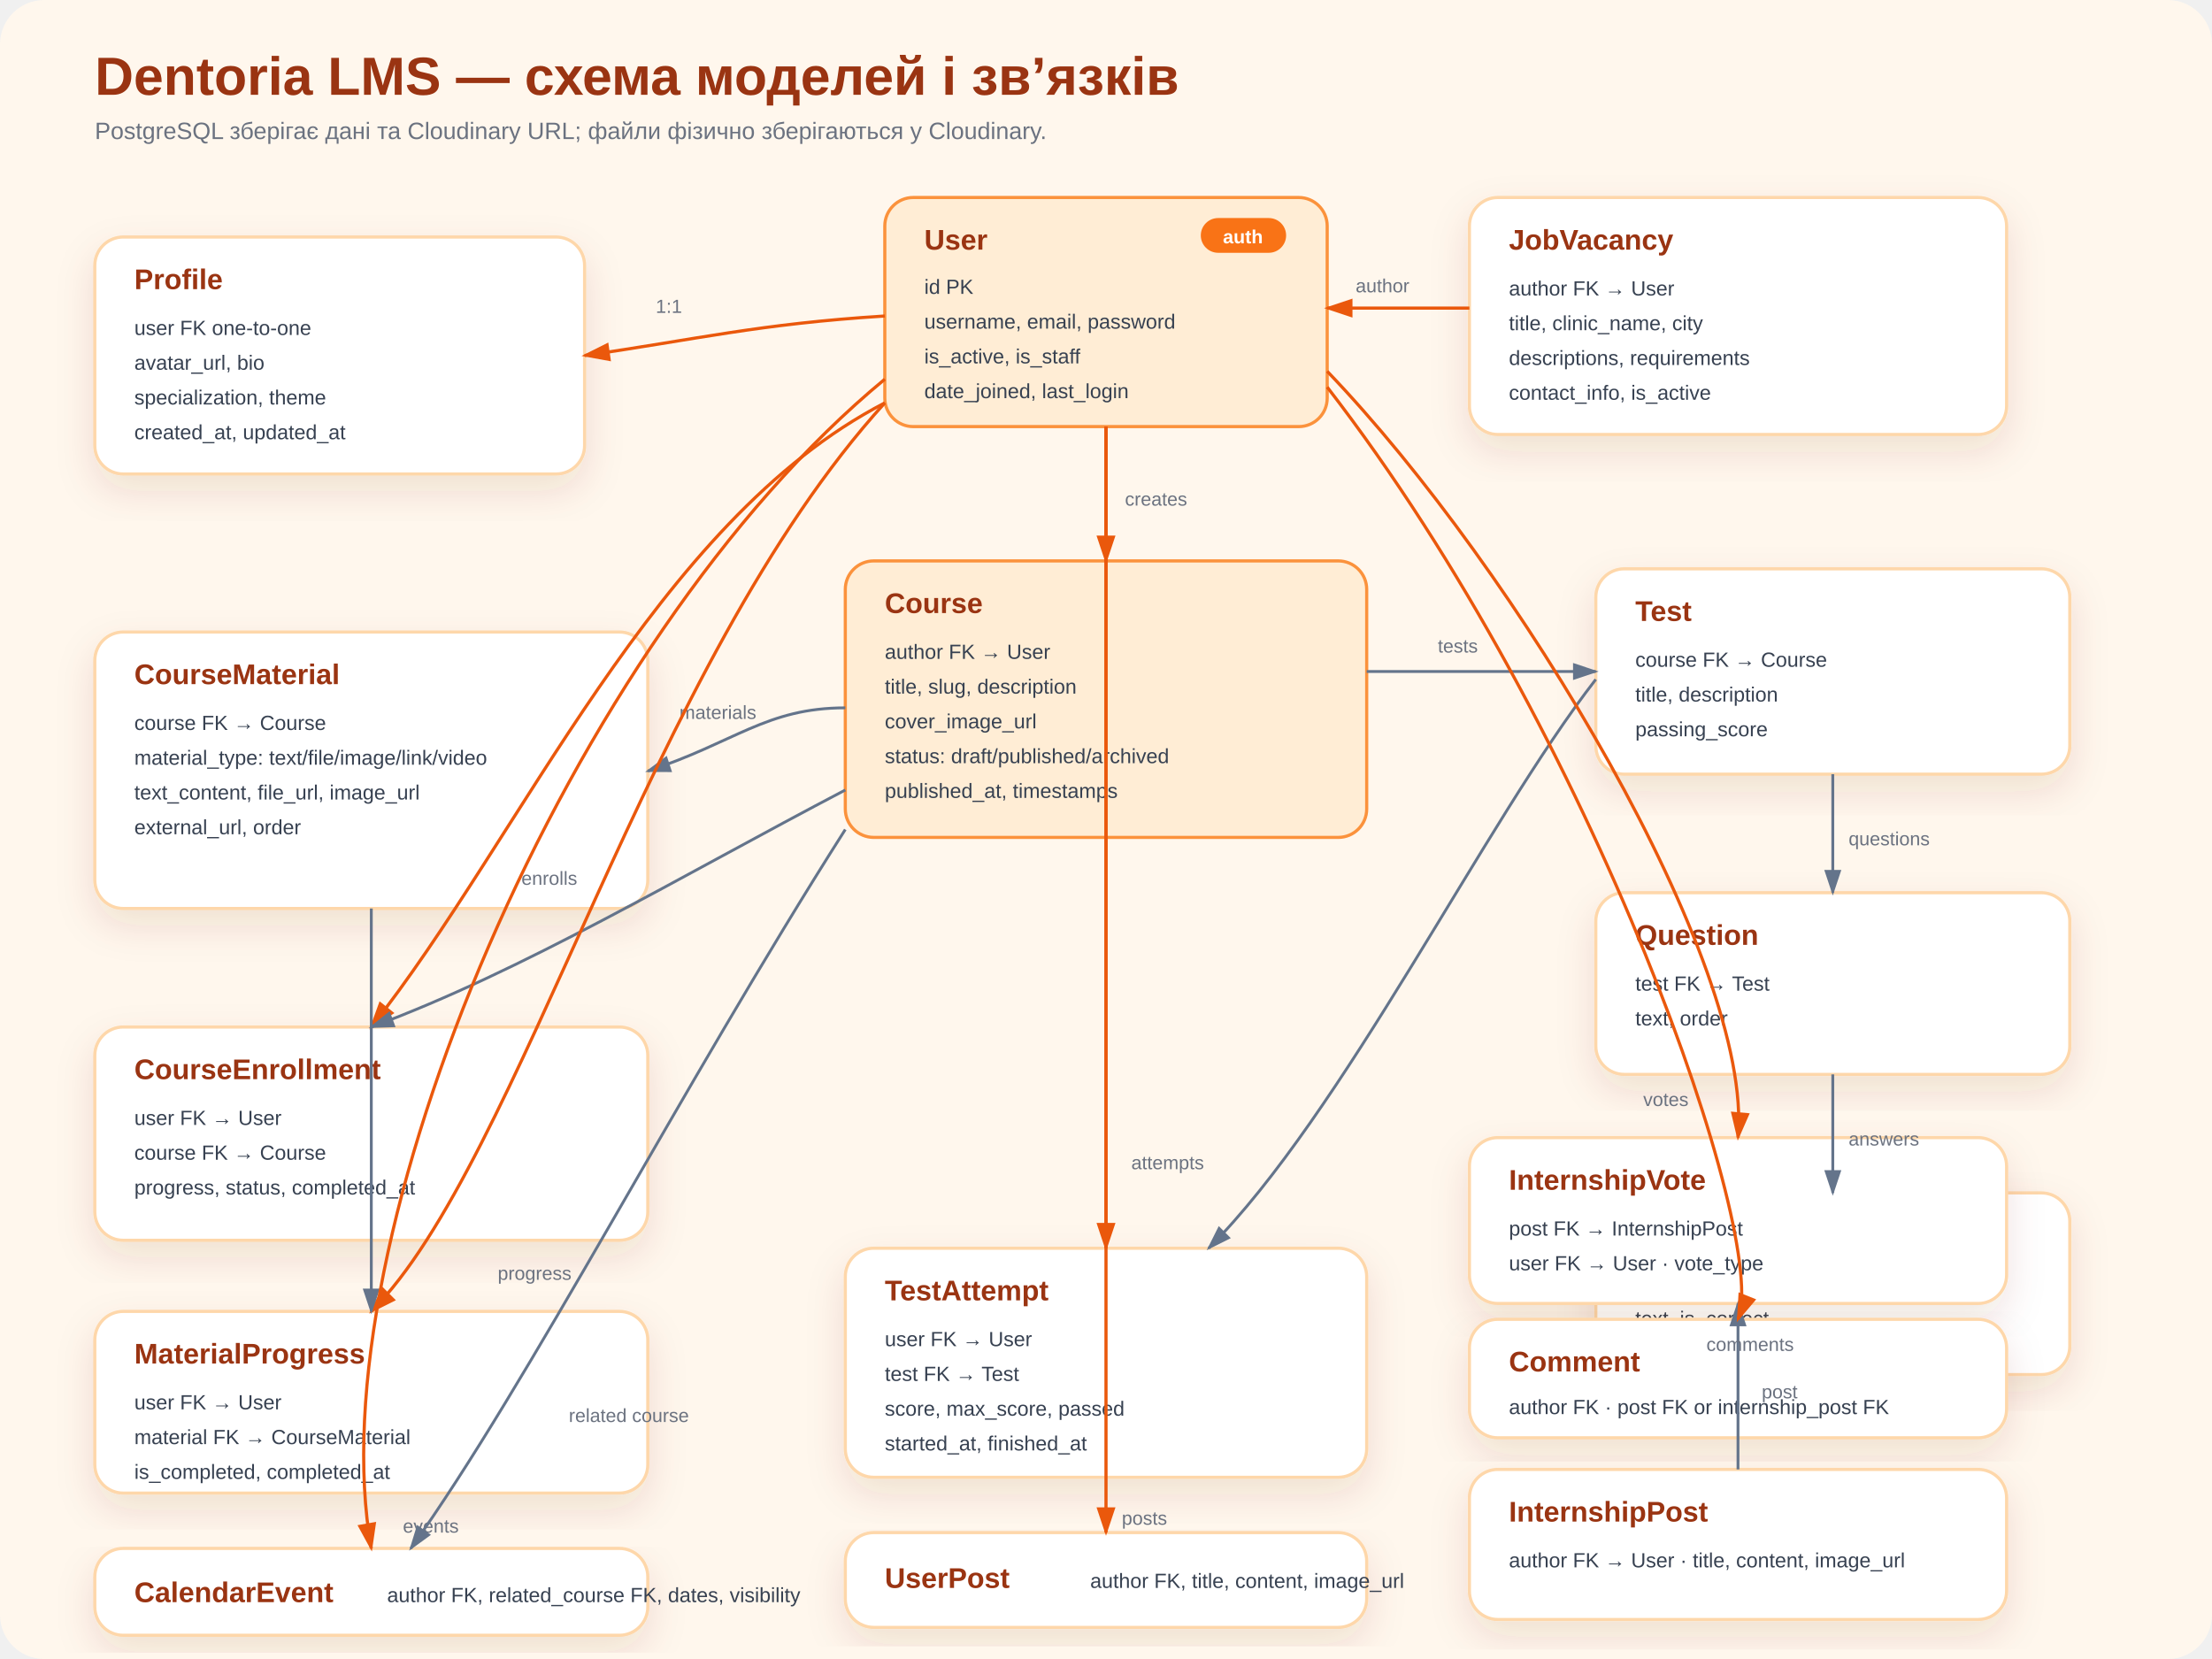
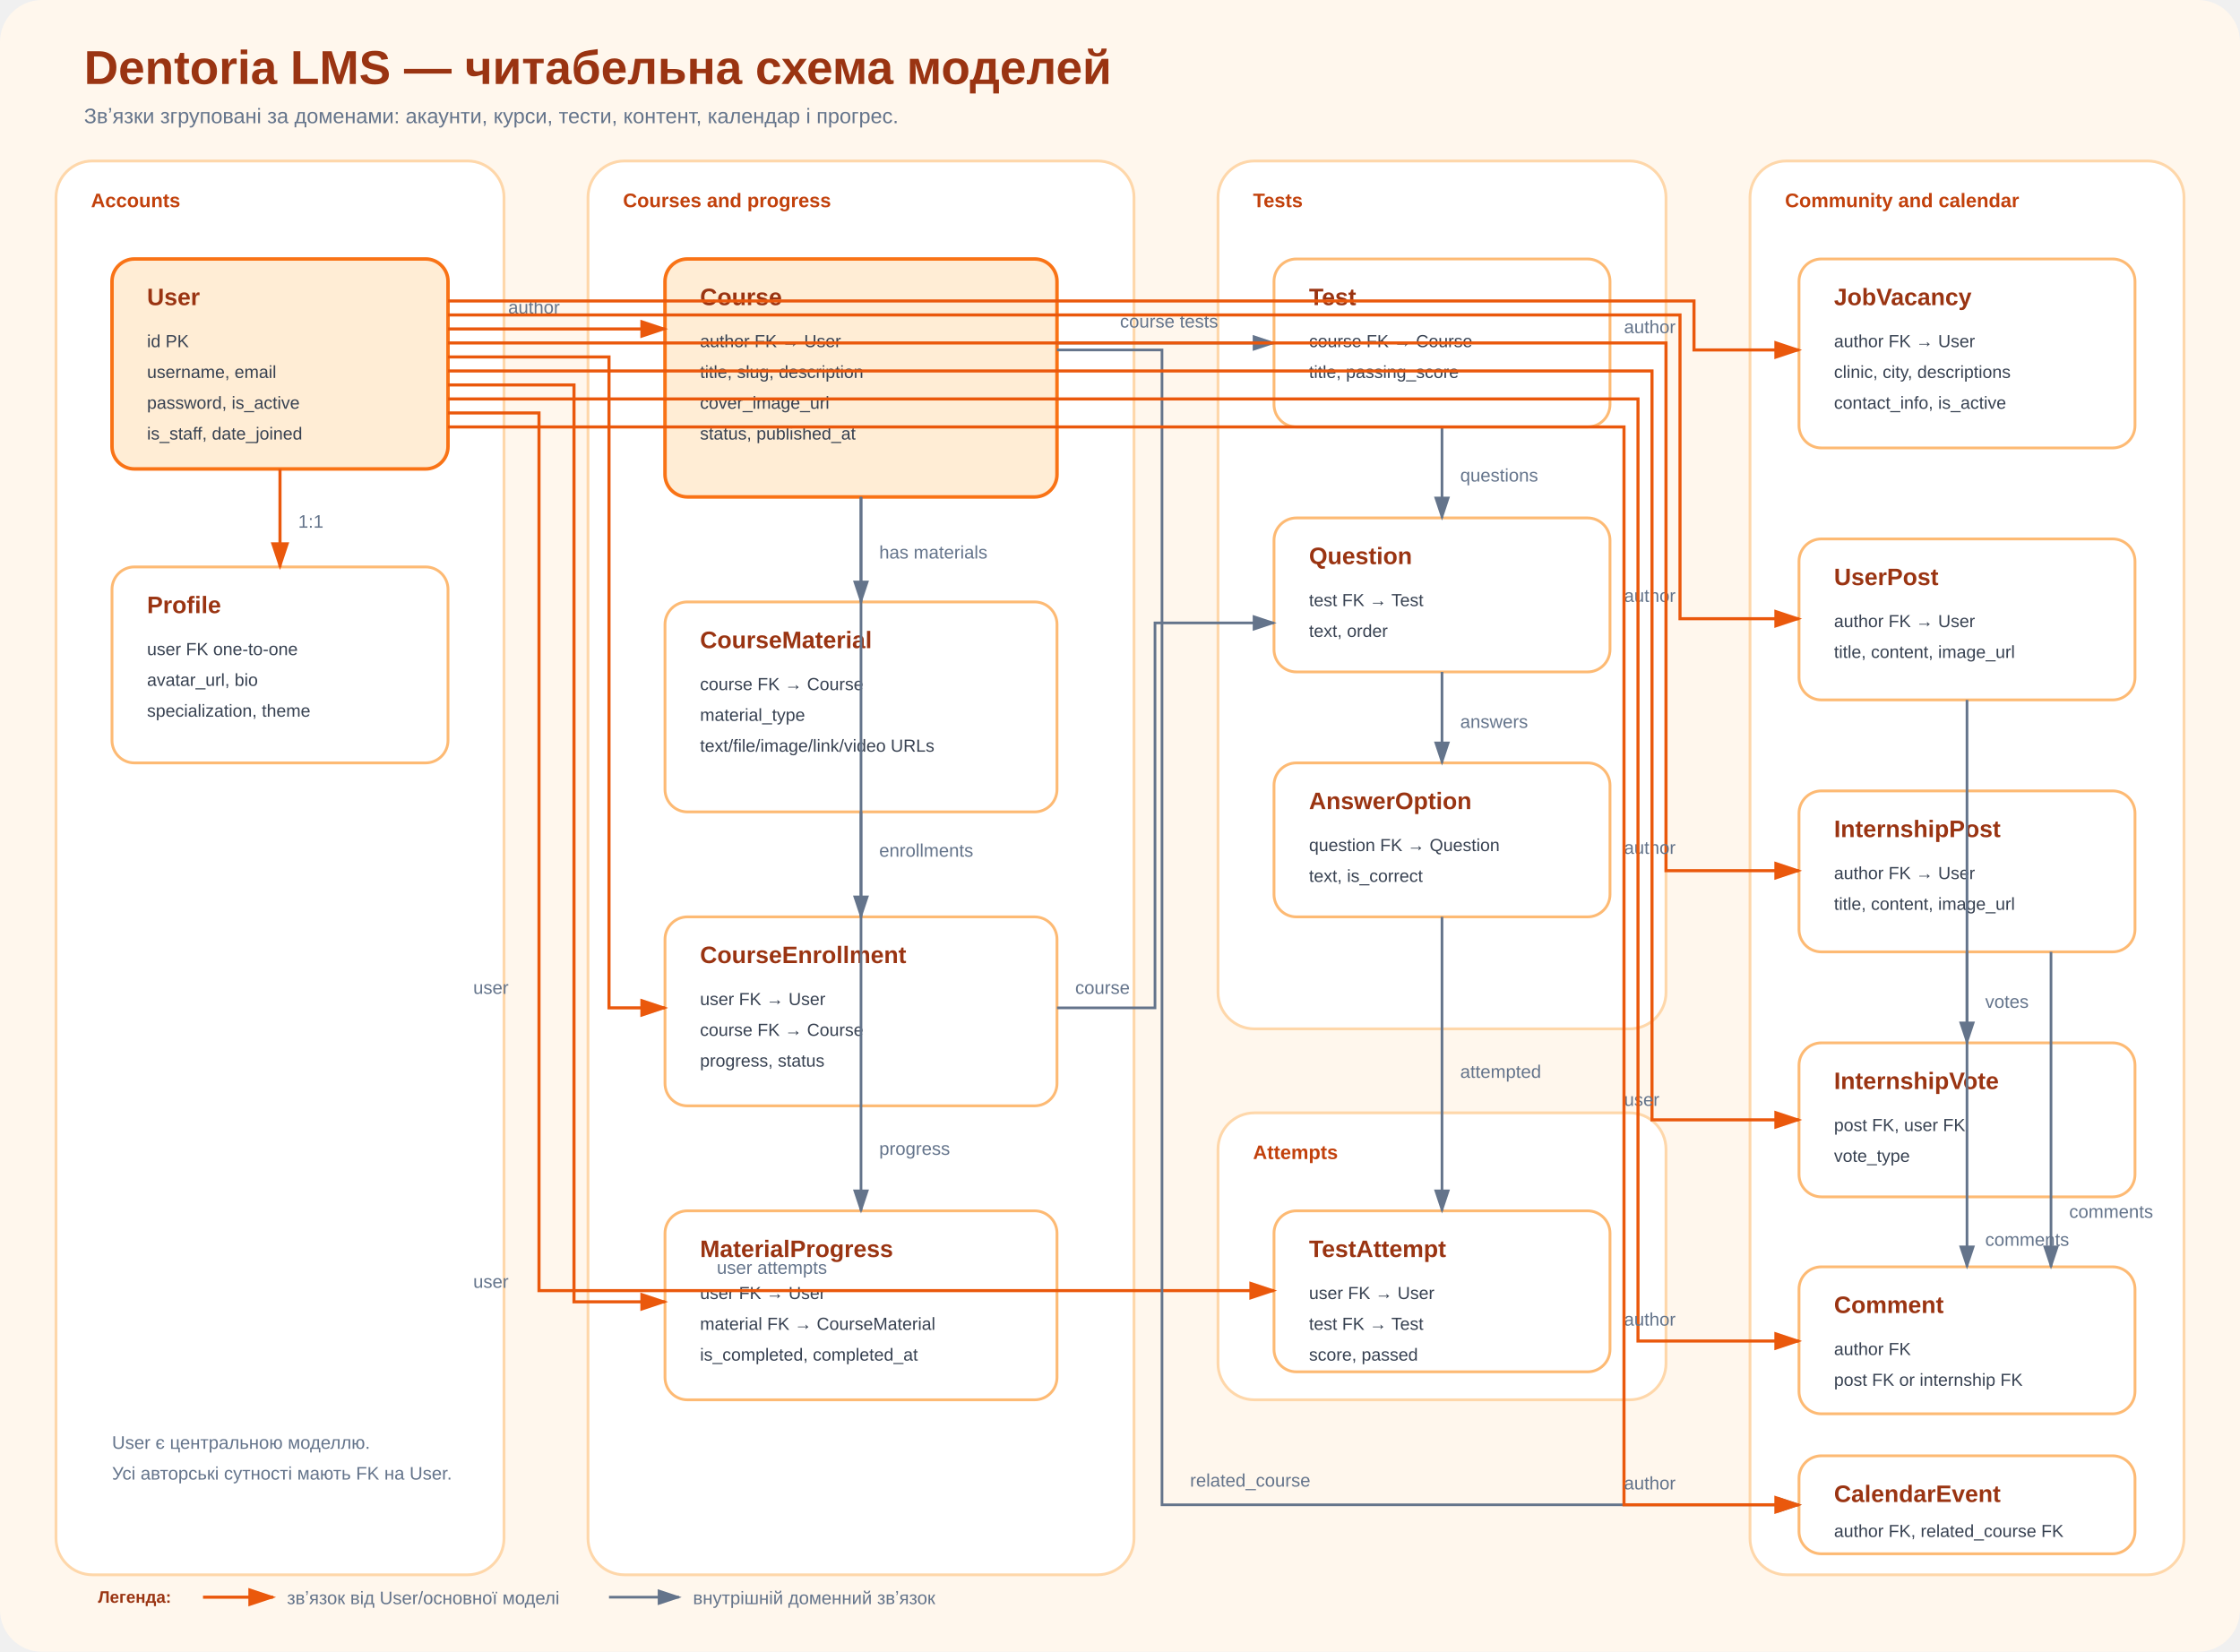
- <svg xmlns="http://www.w3.org/2000/svg" width="1400" height="1050" viewBox="0 0 1400 1050" role="img" aria-labelledby="title desc">
+ <svg xmlns="http://www.w3.org/2000/svg" width="1600" height="1180" viewBox="0 0 1600 1180" role="img" aria-labelledby="title desc">
  <defs>
    <style>
-       .bg{fill:#fff7ed}.panel{fill:#fff;stroke:#fed7aa;stroke-width:2;filter:url(#shadow)}.core{fill:#ffedd5;stroke:#fb923c;stroke-width:2}.title{font:700 18px Arial, sans-serif;fill:#9a3412}.field{font:13px Arial, sans-serif;fill:#374151}.small{font:12px Arial, sans-serif;fill:#6b7280}.link{stroke:#ea580c;stroke-width:2;fill:none;marker-end:url(#arrow)}.link2{stroke:#64748b;stroke-width:1.8;fill:none;marker-end:url(#arrow2)}.badge{fill:#f97316}.badgeText{font:700 12px Arial, sans-serif;fill:white}.heading{font:800 34px Arial, sans-serif;fill:#9a3412}.subtitle{font:15px Arial, sans-serif;fill:#6b7280}
+       .bg{fill:#fff7ed}.group{fill:#ffffff;stroke:#fed7aa;stroke-width:2}.entity{fill:#fff;stroke:#fdba74;stroke-width:2}.core{fill:#ffedd5;stroke:#f97316;stroke-width:2.5}.title{font:800 17px Arial,sans-serif;fill:#9a3412}.field{font:12.5px Arial,sans-serif;fill:#374151}.label{font:800 14px Arial,sans-serif;fill:#c2410c}.caption{font:13px Arial,sans-serif;fill:#64748b}.heading{font:900 34px Arial,sans-serif;fill:#9a3412}.subtitle{font:15px Arial,sans-serif;fill:#64748b}.line{stroke:#ea580c;stroke-width:2.2;fill:none;marker-end:url(#arrow)}.line2{stroke:#64748b;stroke-width:1.9;fill:none;marker-end:url(#arrow2)}.dash{stroke-dasharray:7 7}.key{font:700 12px Arial,sans-serif;fill:#9a3412}
    </style>
-     <filter id="shadow" x="-20%" y="-20%" width="140%" height="140%">
-       <feDropShadow dx="0" dy="10" stdDeviation="12" flood-color="#7c2d12" flood-opacity="0.12" />
-     </filter>
    <marker id="arrow" markerWidth="10" markerHeight="10" refX="8" refY="3" orient="auto" markerUnits="strokeWidth">
      <path d="M0,0 L0,6 L9,3 z" fill="#ea580c" />
    </marker>
    <marker id="arrow2" markerWidth="10" markerHeight="10" refX="8" refY="3" orient="auto" markerUnits="strokeWidth">
      <path d="M0,0 L0,6 L9,3 z" fill="#64748b" />
    </marker>
  </defs>
-   <rect class="bg" width="1400" height="1050" rx="28" />
-   <text x="60" y="60" class="heading">Dentoria LMS — схема моделей і звʼязків</text>
-   <text x="60" y="88" class="subtitle">PostgreSQL зберігає дані та Cloudinary URL; файли фізично зберігаються у Cloudinary.</text>
-   <g id="user">
-     <rect x="560" y="125" width="280" height="145" rx="18" class="core" />
-     <text x="585" y="158" class="title">User</text>
-     <rect x="760" y="138" width="54" height="22" rx="11" class="badge" />
-     <text x="774" y="154" class="badgeText">auth</text>
-     <text x="585" y="186" class="field">id PK</text>
-     <text x="585" y="208" class="field">username, email, password</text>
-     <text x="585" y="230" class="field">is_active, is_staff</text>
-     <text x="585" y="252" class="field">date_joined, last_login</text>
-   </g>
-   <g id="profile">
-     <rect x="60" y="150" width="310" height="150" rx="18" class="panel" />
-     <text x="85" y="183" class="title">Profile</text>
-     <text x="85" y="212" class="field">user FK one-to-one</text>
-     <text x="85" y="234" class="field">avatar_url, bio</text>
-     <text x="85" y="256" class="field">specialization, theme</text>
-     <text x="85" y="278" class="field">created_at, updated_at</text>
-   </g>
-   <g id="course">
-     <rect x="535" y="355" width="330" height="175" rx="18" class="core" />
-     <text x="560" y="388" class="title">Course</text>
-     <text x="560" y="417" class="field">author FK → User</text>
-     <text x="560" y="439" class="field">title, slug, description</text>
-     <text x="560" y="461" class="field">cover_image_url</text>
-     <text x="560" y="483" class="field">status: draft/published/archived</text>
-     <text x="560" y="505" class="field">published_at, timestamps</text>
-   </g>
-   <g id="material">
-     <rect x="60" y="400" width="350" height="175" rx="18" class="panel" />
-     <text x="85" y="433" class="title">CourseMaterial</text>
-     <text x="85" y="462" class="field">course FK → Course</text>
-     <text x="85" y="484" class="field">material_type: text/file/image/link/video</text>
-     <text x="85" y="506" class="field">text_content, file_url, image_url</text>
-     <text x="85" y="528" class="field">external_url, order</text>
-   </g>
-   <g id="test">
-     <rect x="1010" y="360" width="300" height="130" rx="18" class="panel" />
-     <text x="1035" y="393" class="title">Test</text>
-     <text x="1035" y="422" class="field">course FK → Course</text>
-     <text x="1035" y="444" class="field">title, description</text>
-     <text x="1035" y="466" class="field">passing_score</text>
-   </g>
-   <g id="question">
-     <rect x="1010" y="565" width="300" height="115" rx="18" class="panel" />
-     <text x="1035" y="598" class="title">Question</text>
-     <text x="1035" y="627" class="field">test FK → Test</text>
-     <text x="1035" y="649" class="field">text, order</text>
-   </g>
-   <g id="answer">
-     <rect x="1010" y="755" width="300" height="115" rx="18" class="panel" />
-     <text x="1035" y="788" class="title">AnswerOption</text>
-     <text x="1035" y="817" class="field">question FK → Question</text>
-     <text x="1035" y="839" class="field">text, is_correct</text>
-   </g>
-   <g id="attempt">
-     <rect x="535" y="790" width="330" height="145" rx="18" class="panel" />
-     <text x="560" y="823" class="title">TestAttempt</text>
-     <text x="560" y="852" class="field">user FK → User</text>
-     <text x="560" y="874" class="field">test FK → Test</text>
-     <text x="560" y="896" class="field">score, max_score, passed</text>
-     <text x="560" y="918" class="field">started_at, finished_at</text>
-   </g>
-   <g id="enroll">
-     <rect x="60" y="650" width="350" height="135" rx="18" class="panel" />
-     <text x="85" y="683" class="title">CourseEnrollment</text>
-     <text x="85" y="712" class="field">user FK → User</text>
-     <text x="85" y="734" class="field">course FK → Course</text>
-     <text x="85" y="756" class="field">progress, status, completed_at</text>
-   </g>
-   <g id="matprogress">
-     <rect x="60" y="830" width="350" height="115" rx="18" class="panel" />
-     <text x="85" y="863" class="title">MaterialProgress</text>
-     <text x="85" y="892" class="field">user FK → User</text>
-     <text x="85" y="914" class="field">material FK → CourseMaterial</text>
-     <text x="85" y="936" class="field">is_completed, completed_at</text>
-   </g>
-   <g id="jobs">
-     <rect x="930" y="125" width="340" height="150" rx="18" class="panel" />
-     <text x="955" y="158" class="title">JobVacancy</text>
-     <text x="955" y="187" class="field">author FK → User</text>
-     <text x="955" y="209" class="field">title, clinic_name, city</text>
-     <text x="955" y="231" class="field">descriptions, requirements</text>
-     <text x="955" y="253" class="field">contact_info, is_active</text>
-   </g>
-   <g id="intern">
-     <rect x="930" y="930" width="340" height="95" rx="18" class="panel" />
-     <text x="955" y="963" class="title">InternshipPost</text>
-     <text x="955" y="992" class="field">author FK → User · title, content, image_url</text>
-   </g>
-   <g id="vote">
-     <rect x="1030" y="900" width="260" height="0" rx="0" fill="none" />
-   </g>
-   <g id="uspost">
-     <rect x="535" y="970" width="330" height="60" rx="18" class="panel" />
-     <text x="560" y="1005" class="title">UserPost</text>
-     <text x="690" y="1005" class="field">author FK, title, content, image_url</text>
-   </g>
-   <g id="calendar">
-     <rect x="60" y="980" width="350" height="55" rx="18" class="panel" />
-     <text x="85" y="1014" class="title">CalendarEvent</text>
-     <text x="245" y="1014" class="field">author FK, related_course FK, dates, visibility</text>
-   </g>
-   <g id="voteBox">
-     <rect x="930" y="720" width="340" height="105" rx="18" class="panel" />
-     <text x="955" y="753" class="title">InternshipVote</text>
-     <text x="955" y="782" class="field">post FK → InternshipPost</text>
-     <text x="955" y="804" class="field">user FK → User · vote_type</text>
-   </g>
-   <g id="comment">
-     <rect x="930" y="835" width="340" height="75" rx="18" class="panel" />
-     <text x="955" y="868" class="title">Comment</text>
-     <text x="955" y="895" class="field">author FK · post FK or internship_post FK</text>
-   </g>
-   <path class="link" d="M560 200 C480 205 440 215 370 225" />
-   <text x="415" y="198" class="small">1:1</text>
-   <path class="link" d="M700 270 L700 355" />
-   <text x="712" y="320" class="small">creates</text>
-   <path class="link" d="M930 195 L840 195" />
-   <text x="858" y="185" class="small">author</text>
-   <path class="link2" d="M535 448 C485 448 465 470 410 488" />
-   <text x="430" y="455" class="small">materials</text>
-   <path class="link2" d="M865 425 L1010 425" />
-   <text x="910" y="413" class="small">tests</text>
-   <path class="link2" d="M1160 490 L1160 565" />
-   <text x="1170" y="535" class="small">questions</text>
-   <path class="link2" d="M1160 680 L1160 755" />
-   <text x="1170" y="725" class="small">answers</text>
-   <path class="link" d="M560 255 C415 330 330 530 235 650" />
-   <text x="330" y="560" class="small">enrolls</text>
-   <path class="link2" d="M535 500 C430 555 330 615 235 650" />
-   <path class="link" d="M560 255 C410 420 330 735 235 830" />
-   <text x="315" y="810" class="small">progress</text>
-   <path class="link2" d="M235 575 L235 830" />
-   <path class="link" d="M700 270 C700 480 700 640 700 790" />
-   <text x="716" y="740" class="small">attempts</text>
-   <path class="link2" d="M1010 430 C940 520 850 705 765 790" />
-   <path class="link" d="M840 235 C960 360 1110 610 1100 720" />
-   <text x="1040" y="700" class="small">votes</text>
-   <path class="link2" d="M1100 930 L1100 825" />
-   <text x="1115" y="885" class="small">post</text>
-   <path class="link" d="M840 245 C1010 465 1120 785 1100 835" />
-   <text x="1080" y="855" class="small">comments</text>
-   <path class="link" d="M700 270 L700 970" />
-   <text x="710" y="965" class="small">posts</text>
-   <path class="link" d="M560 240 C360 405 200 785 235 980" />
-   <text x="255" y="970" class="small">events</text>
-   <path class="link2" d="M535 525 C430 690 335 875 260 980" />
-   <text x="360" y="900" class="small">related course</text>
+   <rect width="1600" height="1180" rx="30" class="bg" />
+   <text x="60" y="60" class="heading">Dentoria LMS — читабельна схема моделей</text>
+   <text x="60" y="88" class="subtitle">Звʼязки згруповані за доменами: акаунти, курси, тести, контент, календар і прогрес.</text>
+   <rect x="40" y="115" width="320" height="1010" rx="26" class="group" />
+   <text x="65" y="148" class="label">Accounts</text>
+   <rect x="80" y="185" width="240" height="150" rx="16" class="core" />
+   <text x="105" y="218" class="title">User</text>
+   <text x="105" y="248" class="field">id PK</text>
+   <text x="105" y="270" class="field">username, email</text>
+   <text x="105" y="292" class="field">password, is_active</text>
+   <text x="105" y="314" class="field">is_staff, date_joined</text>
+   <rect x="80" y="405" width="240" height="140" rx="16" class="entity" />
+   <text x="105" y="438" class="title">Profile</text>
+   <text x="105" y="468" class="field">user FK one-to-one</text>
+   <text x="105" y="490" class="field">avatar_url, bio</text>
+   <text x="105" y="512" class="field">specialization, theme</text>
+   <text x="80" y="1035" class="caption">User є центральною моделлю.</text>
+   <text x="80" y="1057" class="caption">Усі авторські сутності мають FK на User.</text>
+   <rect x="420" y="115" width="390" height="1010" rx="26" class="group" />
+   <text x="445" y="148" class="label">Courses and progress</text>
+   <rect x="475" y="185" width="280" height="170" rx="16" class="core" />
+   <text x="500" y="218" class="title">Course</text>
+   <text x="500" y="248" class="field">author FK → User</text>
+   <text x="500" y="270" class="field">title, slug, description</text>
+   <text x="500" y="292" class="field">cover_image_url</text>
+   <text x="500" y="314" class="field">status, published_at</text>
+   <rect x="475" y="430" width="280" height="150" rx="16" class="entity" />
+   <text x="500" y="463" class="title">CourseMaterial</text>
+   <text x="500" y="493" class="field">course FK → Course</text>
+   <text x="500" y="515" class="field">material_type</text>
+   <text x="500" y="537" class="field">text/file/image/link/video URLs</text>
+   <rect x="475" y="655" width="280" height="135" rx="16" class="entity" />
+   <text x="500" y="688" class="title">CourseEnrollment</text>
+   <text x="500" y="718" class="field">user FK → User</text>
+   <text x="500" y="740" class="field">course FK → Course</text>
+   <text x="500" y="762" class="field">progress, status</text>
+   <rect x="475" y="865" width="280" height="135" rx="16" class="entity" />
+   <text x="500" y="898" class="title">MaterialProgress</text>
+   <text x="500" y="928" class="field">user FK → User</text>
+   <text x="500" y="950" class="field">material FK → CourseMaterial</text>
+   <text x="500" y="972" class="field">is_completed, completed_at</text>
+   <rect x="870" y="115" width="320" height="620" rx="26" class="group" />
+   <text x="895" y="148" class="label">Tests</text>
+   <rect x="910" y="185" width="240" height="120" rx="16" class="entity" />
+   <text x="935" y="218" class="title">Test</text>
+   <text x="935" y="248" class="field">course FK → Course</text>
+   <text x="935" y="270" class="field">title, passing_score</text>
+   <rect x="910" y="370" width="240" height="110" rx="16" class="entity" />
+   <text x="935" y="403" class="title">Question</text>
+   <text x="935" y="433" class="field">test FK → Test</text>
+   <text x="935" y="455" class="field">text, order</text>
+   <rect x="910" y="545" width="240" height="110" rx="16" class="entity" />
+   <text x="935" y="578" class="title">AnswerOption</text>
+   <text x="935" y="608" class="field">question FK → Question</text>
+   <text x="935" y="630" class="field">text, is_correct</text>
+   <rect x="870" y="795" width="320" height="205" rx="26" class="group" />
+   <text x="895" y="828" class="label">Attempts</text>
+   <rect x="910" y="865" width="240" height="115" rx="16" class="entity" />
+   <text x="935" y="898" class="title">TestAttempt</text>
+   <text x="935" y="928" class="field">user FK → User</text>
+   <text x="935" y="950" class="field">test FK → Test</text>
+   <text x="935" y="972" class="field">score, passed</text>
+   <rect x="1250" y="115" width="310" height="1010" rx="26" class="group" />
+   <text x="1275" y="148" class="label">Community and calendar</text>
+   <rect x="1285" y="185" width="240" height="135" rx="16" class="entity" />
+   <text x="1310" y="218" class="title">JobVacancy</text>
+   <text x="1310" y="248" class="field">author FK → User</text>
+   <text x="1310" y="270" class="field">clinic, city, descriptions</text>
+   <text x="1310" y="292" class="field">contact_info, is_active</text>
+   <rect x="1285" y="385" width="240" height="115" rx="16" class="entity" />
+   <text x="1310" y="418" class="title">UserPost</text>
+   <text x="1310" y="448" class="field">author FK → User</text>
+   <text x="1310" y="470" class="field">title, content, image_url</text>
+   <rect x="1285" y="565" width="240" height="115" rx="16" class="entity" />
+   <text x="1310" y="598" class="title">InternshipPost</text>
+   <text x="1310" y="628" class="field">author FK → User</text>
+   <text x="1310" y="650" class="field">title, content, image_url</text>
+   <rect x="1285" y="745" width="240" height="110" rx="16" class="entity" />
+   <text x="1310" y="778" class="title">InternshipVote</text>
+   <text x="1310" y="808" class="field">post FK, user FK</text>
+   <text x="1310" y="830" class="field">vote_type</text>
+   <rect x="1285" y="905" width="240" height="105" rx="16" class="entity" />
+   <text x="1310" y="938" class="title">Comment</text>
+   <text x="1310" y="968" class="field">author FK</text>
+   <text x="1310" y="990" class="field">post FK or internship FK</text>
+   <rect x="1285" y="1040" width="240" height="70" rx="16" class="entity" />
+   <text x="1310" y="1073" class="title">CalendarEvent</text>
+   <text x="1310" y="1098" class="field">author FK, related_course FK</text>
+   <text x="70" y="1145" class="key">Легенда:</text>
+   <line x1="145" y1="1141" x2="195" y2="1141" class="line" />
+   <text x="205" y="1146" class="caption">звʼязок від User/основної моделі</text>
+   <line x1="435" y1="1141" x2="485" y2="1141" class="line2" />
+   <text x="495" y="1146" class="caption">внутрішній доменний звʼязок</text>
+   <path class="line" d="M200 335 L200 405" />
+   <text x="213" y="377" class="caption">1:1</text>
+   <path class="line2" d="M615 355 L615 430" />
+   <text x="628" y="399" class="caption">has materials</text>
+   <path class="line2" d="M615 355 L615 655" />
+   <text x="628" y="612" class="caption">enrollments</text>
+   <path class="line2" d="M615 580 L615 865" />
+   <text x="628" y="825" class="caption">progress</text>
+   <path class="line2" d="M1030 305 L1030 370" />
+   <text x="1043" y="344" class="caption">questions</text>
+   <path class="line2" d="M1030 480 L1030 545" />
+   <text x="1043" y="520" class="caption">answers</text>
+   <path class="line2" d="M1030 655 L1030 865" />
+   <text x="1043" y="770" class="caption">attempted</text>
+   <path class="line2" d="M1405 680 L1405 745" />
+   <text x="1418" y="720" class="caption">votes</text>
+   <path class="line2" d="M1405 500 L1405 905" />
+   <text x="1418" y="890" class="caption">comments</text>
+   <path class="line2" d="M1465 680 L1465 905" />
+   <text x="1478" y="870" class="caption">comments</text>
+   <path class="line" d="M320 235 H475" />
+   <text x="363" y="224" class="caption">author</text>
+   <path class="line" d="M320 255 H435 V720 H475" />
+   <text x="338" y="710" class="caption">user</text>
+   <path class="line" d="M320 275 H410 V930 H475" />
+   <text x="338" y="920" class="caption">user</text>
+   <path class="line" d="M320 295 H385 V922 H910" />
+   <text x="512" y="910" class="caption">user attempts</text>
+   <path class="line2" d="M755 245 H910" />
+   <text x="800" y="234" class="caption">course tests</text>
+   <path class="line2" d="M755 720 H825 V445 H910" />
+   <text x="768" y="710" class="caption">course</text>
+   <path class="line2" d="M755 250 H830 V1075 H1285" />
+   <text x="850" y="1062" class="caption">related_course</text>
+   <path class="line" d="M320 215 H1210 V250 H1285" />
+   <text x="1160" y="238" class="caption">author</text>
+   <path class="line" d="M320 225 H1200 V442 H1285" />
+   <text x="1160" y="430" class="caption">author</text>
+   <path class="line" d="M320 245 H1190 V622 H1285" />
+   <text x="1160" y="610" class="caption">author</text>
+   <path class="line" d="M320 265 H1180 V800 H1285" />
+   <text x="1160" y="790" class="caption">user</text>
+   <path class="line" d="M320 285 H1170 V958 H1285" />
+   <text x="1160" y="947" class="caption">author</text>
+   <path class="line" d="M320 305 H1160 V1075 H1285" />
+   <text x="1160" y="1064" class="caption">author</text>
</svg>
